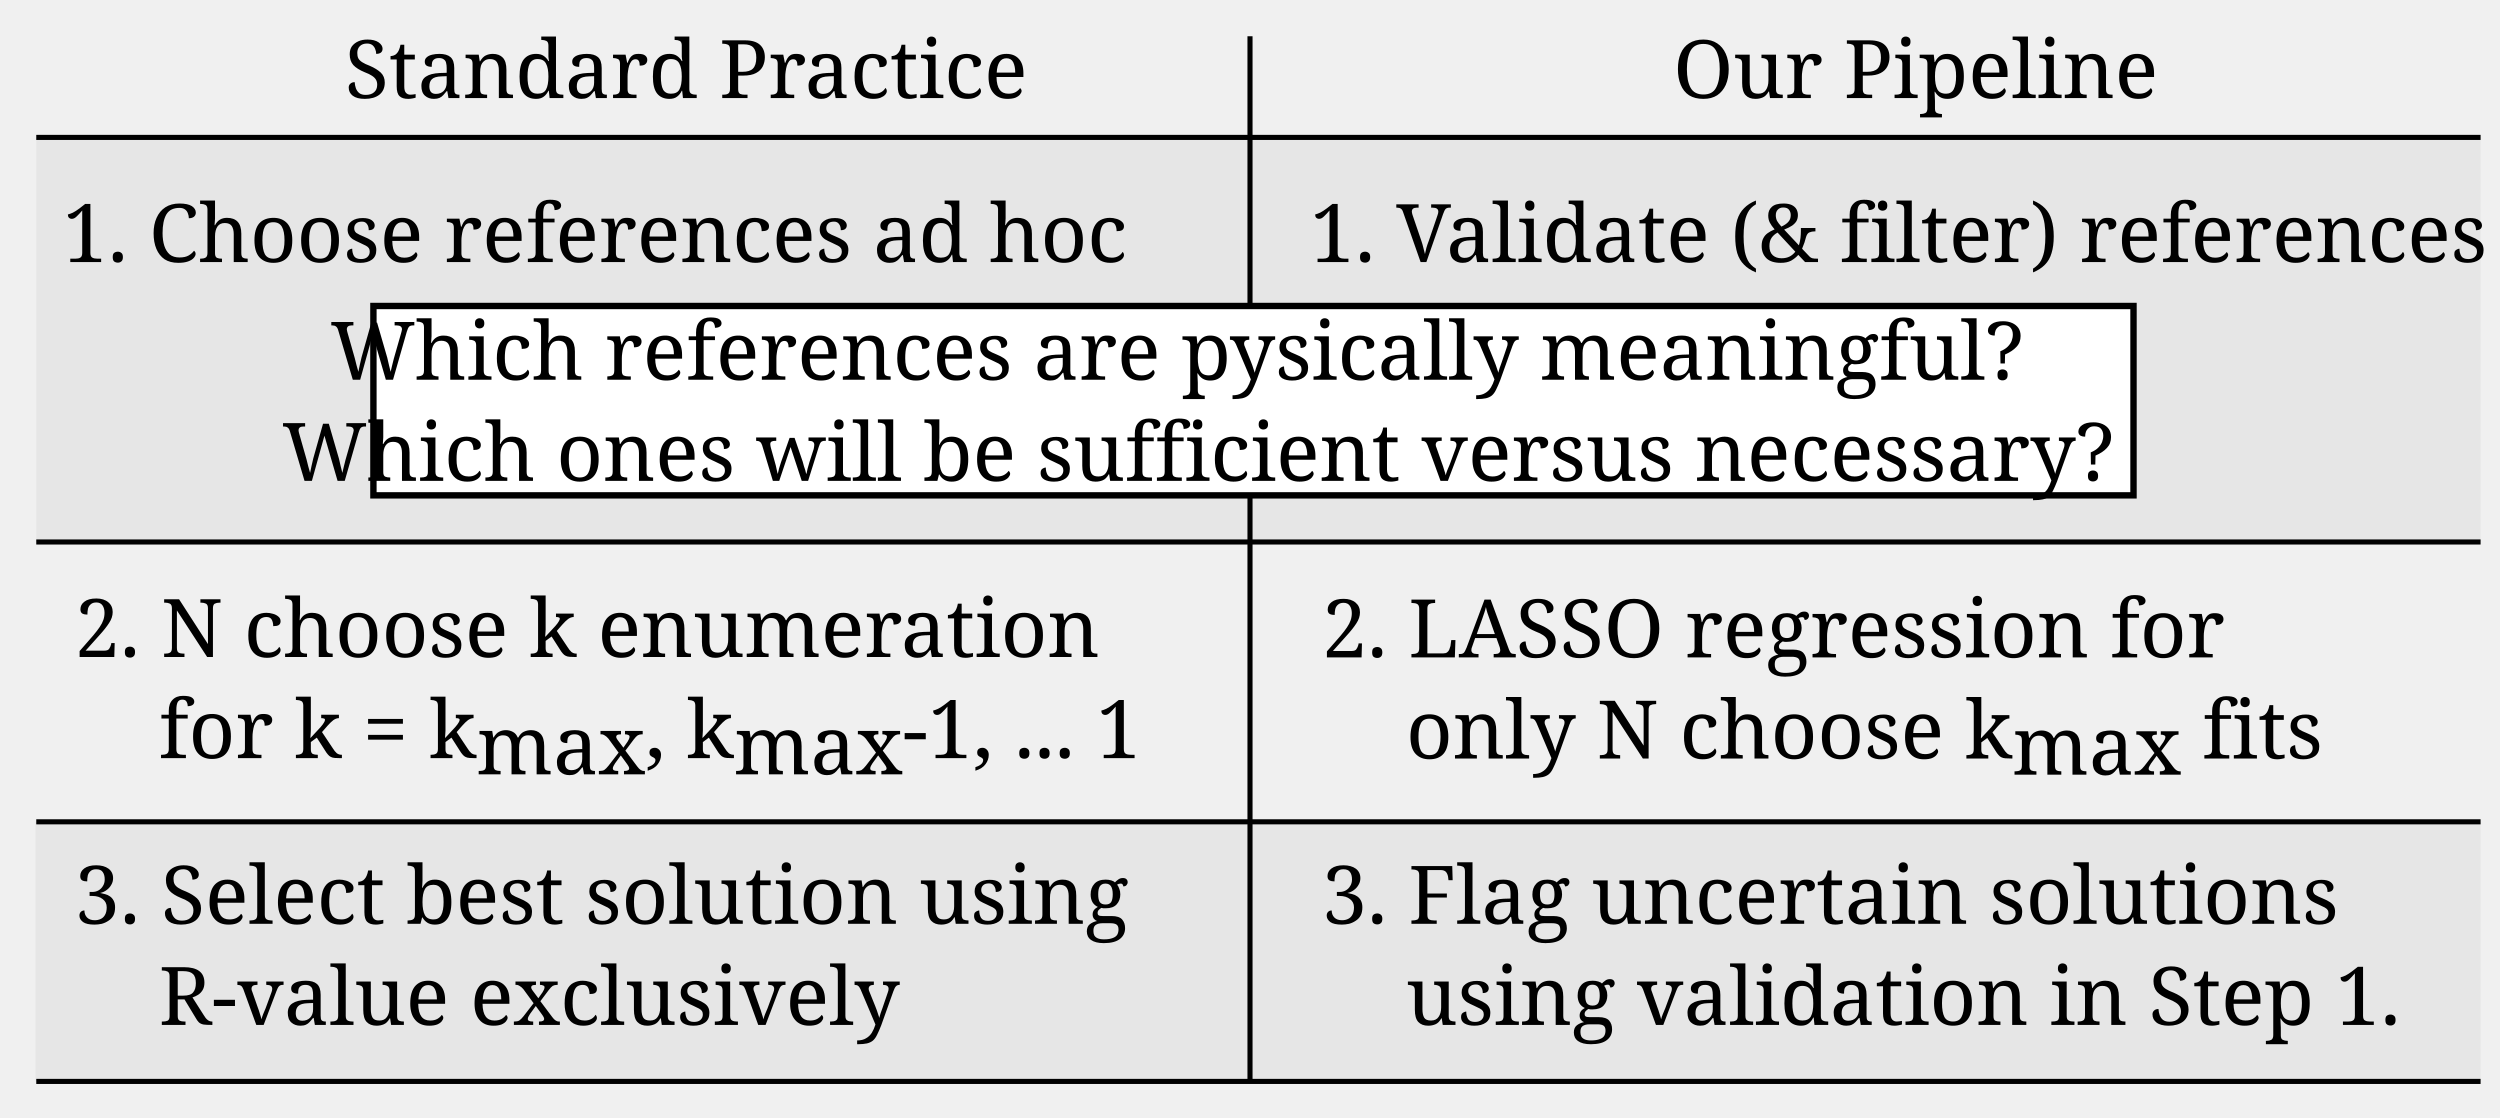
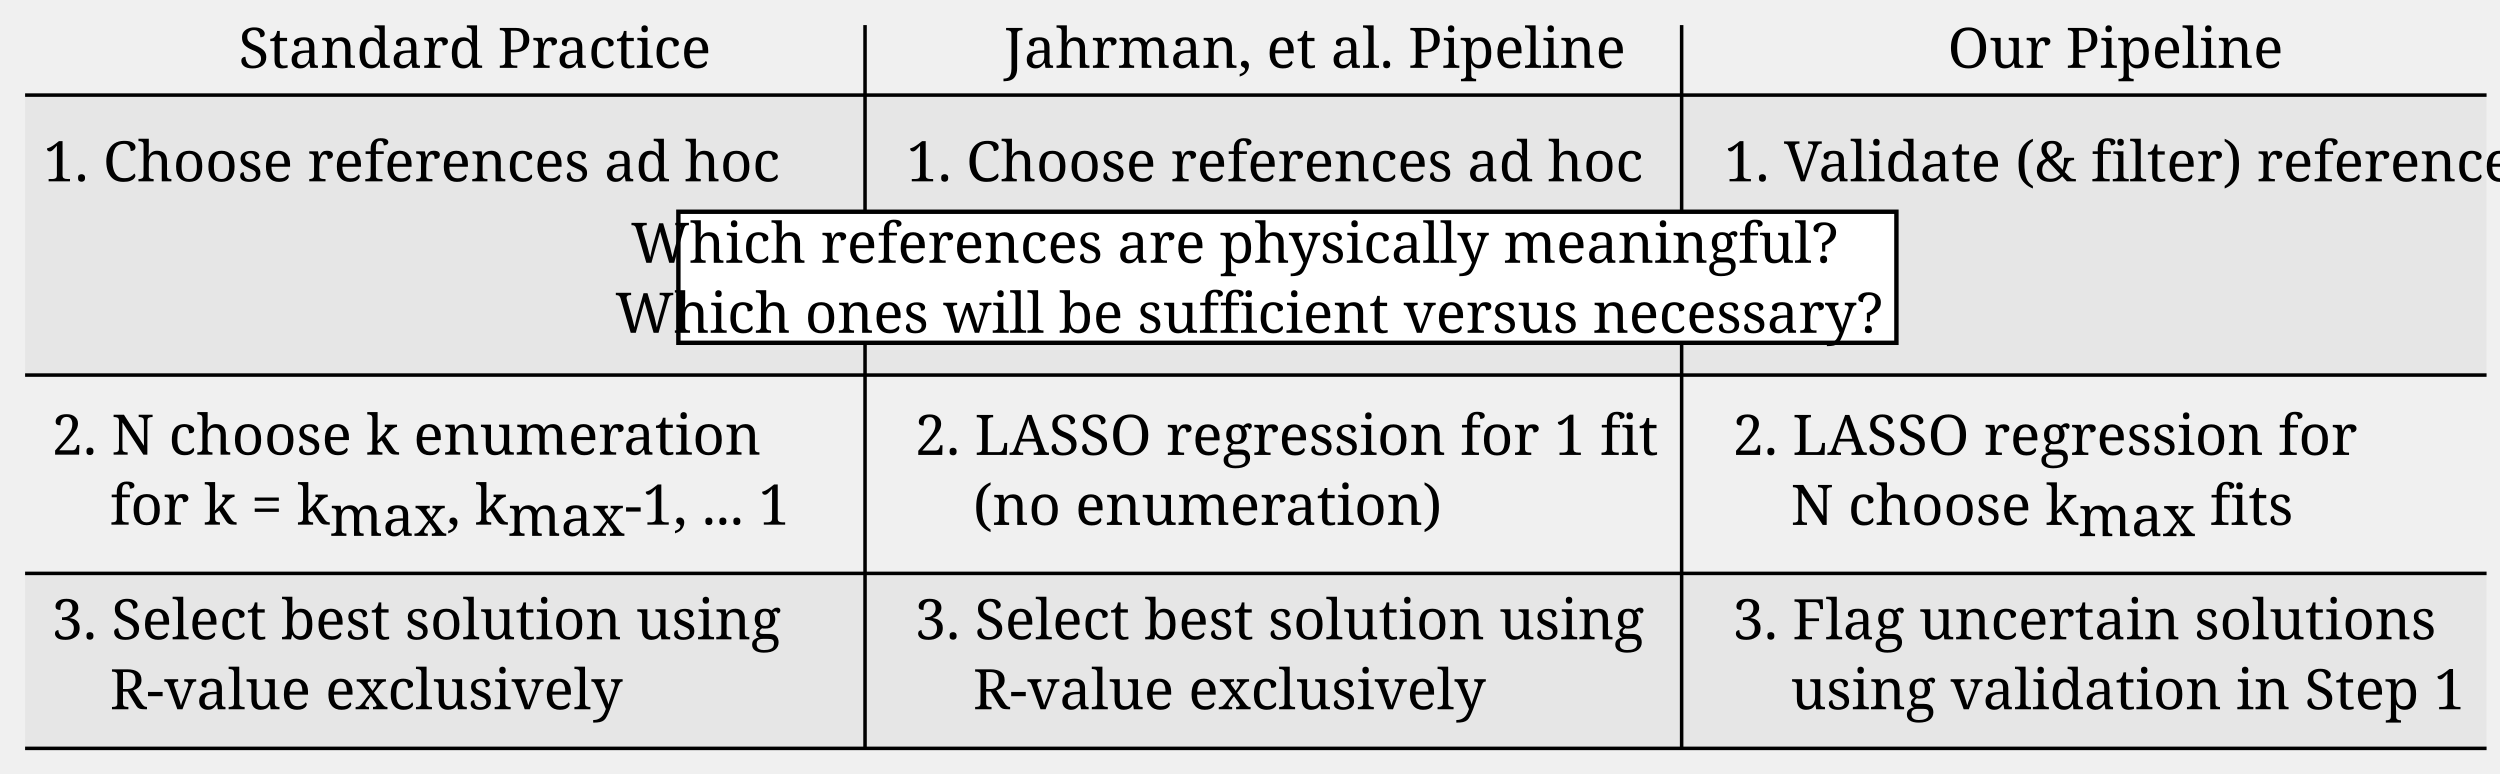
- <svg xmlns="http://www.w3.org/2000/svg" xmlns:xlink="http://www.w3.org/1999/xlink" width="196.192mm" height="87.713mm" viewBox="0 0 196.192 87.713" version="1.1" id="svg8">
+ <svg xmlns="http://www.w3.org/2000/svg" xmlns:xlink="http://www.w3.org/1999/xlink" width="283.504mm" height="87.713mm" viewBox="0 0 283.504 87.713" version="1.1" id="svg8">
  <defs id="defs2">
    <rect x="-25.108" y="91.308" width="214.577" height="42.598" id="rect1068" />
    <linearGradient id="linearGradient1077-7-4">
      <stop style="stop-color:#ffffff;stop-opacity:1" offset="0" id="stop1073" />
      <stop style="stop-color:#252525;stop-opacity:1" offset="1" id="stop1075" />
    </linearGradient>
    <radialGradient xlink:href="#linearGradient1077-7-4" id="radialGradient1039-5" cx="81.161" cy="64.589" fx="81.161" fy="64.589" r="4.711" gradientUnits="userSpaceOnUse" gradientTransform="matrix(-1.123257,-5.7560003e-7,-9.1655428e-7,-1.123257,152.4883,271.8467)" />
  </defs>
  <g id="layer1" transform="translate(-2.445833,-5.091666)">
-     <rect style="fill:#e6e6e6;fill-opacity:1;fill-rule:evenodd;stroke:none;stroke-width:0.379;stroke-linecap:butt;stroke-linejoin:miter;stroke-miterlimit:4;stroke-dasharray:none;stroke-dashoffset:45.354;stroke-opacity:1;paint-order:markers fill stroke" id="rect1044" width="191.889" height="20.373" x="5.226" y="69.585" ry="0" rx="0" />
-     <rect style="fill:#e6e6e6;fill-opacity:1;fill-rule:evenodd;stroke:none;stroke-width:0.483;stroke-linecap:butt;stroke-linejoin:miter;stroke-miterlimit:4;stroke-dasharray:none;stroke-dashoffset:45.354;stroke-opacity:1;paint-order:markers fill stroke" id="rect1915" width="191.823" height="31.75" x="5.292" y="15.875" ry="0" rx="0" />
+     <rect style="fill:#e6e6e6;fill-opacity:1;fill-rule:evenodd;stroke:none;stroke-width:0.379;stroke-linecap:butt;stroke-linejoin:miter;stroke-miterlimit:4;stroke-dasharray:none;stroke-dashoffset:45.354;stroke-opacity:1;paint-order:markers fill stroke" id="rect1044" width="279.135" height="19.844" x="5.292" y="70.115" ry="0" rx="0" />
+     <rect style="fill:#e6e6e6;fill-opacity:1;fill-rule:evenodd;stroke:none;stroke-width:0.483;stroke-linecap:butt;stroke-linejoin:miter;stroke-miterlimit:4;stroke-dasharray:none;stroke-dashoffset:45.354;stroke-opacity:1;paint-order:markers fill stroke" id="rect1915" width="279.135" height="31.75" x="5.292" y="15.875" ry="0" rx="0" />
    <text xml:space="preserve" style="font-style:normal;font-variant:normal;font-weight:normal;font-stretch:normal;font-size:6.35px;line-height:1.25;font-family:Cambria;-inkscape-font-specification:Cambria;fill:#000000;stroke:none;stroke-width:0.265" x="29.516" y="12.788" id="text835">
      <tspan id="tspan833" x="29.516" y="12.788" style="font-style:normal;font-variant:normal;font-weight:normal;font-stretch:normal;font-size:6.35px;font-family:Cambria;-inkscape-font-specification:Cambria;font-variant-ligatures:normal;font-variant-caps:normal;font-variant-numeric:normal;font-variant-east-asian:normal;fill:#000000;stroke:none;stroke-width:0.265">Standard Practice</tspan>
    </text>
-     <text xml:space="preserve" style="font-style:normal;font-variant:normal;font-weight:normal;font-stretch:normal;font-size:6.35px;line-height:1.25;font-family:Cambria;-inkscape-font-specification:Cambria;fill:#000000;stroke-width:0.265" x="133.766" y="12.788" id="text839">
-       <tspan id="tspan837" x="133.766" y="12.788" style="font-style:normal;font-variant:normal;font-weight:normal;font-stretch:normal;font-size:6.35px;font-family:Cambria;-inkscape-font-specification:Cambria;font-variant-ligatures:normal;font-variant-caps:normal;font-variant-numeric:normal;font-variant-east-asian:normal;fill:#000000;stroke-width:0.265">Our Pipeline</tspan>
+     <text xml:space="preserve" style="font-style:normal;font-variant:normal;font-weight:normal;font-stretch:normal;font-size:6.35px;line-height:1.25;font-family:Cambria;-inkscape-font-specification:Cambria;fill:#000000;stroke-width:0.265" x="116.304" y="12.788" id="text839">
+       <tspan id="tspan837" x="116.304" y="12.788" style="font-style:normal;font-variant:normal;font-weight:normal;font-stretch:normal;font-size:6.35px;font-family:Cambria;-inkscape-font-specification:Cambria;font-variant-ligatures:normal;font-variant-caps:normal;font-variant-numeric:normal;font-variant-east-asian:normal;fill:#000000;stroke-width:0.265">Jahrman, et al. Pipeline</tspan>
    </text>
    <text xml:space="preserve" style="font-style:normal;font-variant:normal;font-weight:normal;font-stretch:normal;font-size:6.35px;line-height:1.25;font-family:Cambria;-inkscape-font-specification:Cambria;stroke-width:0.265" x="7.35" y="25.655" id="text843">
      <tspan id="tspan841" x="7.35" y="25.655" style="font-style:normal;font-variant:normal;font-weight:normal;font-stretch:normal;font-size:6.35px;font-family:Cambria;-inkscape-font-specification:Cambria;stroke-width:0.265">1. Choose references <tspan style="font-style:normal;font-variant:normal;font-weight:normal;font-stretch:normal;font-size:6.35px;font-family:Cambria;-inkscape-font-specification:Cambria;font-variant-ligatures:normal;font-variant-caps:normal;font-variant-numeric:normal;font-variant-east-asian:normal" id="tspan845">ad hoc</tspan>
      </tspan>
    </text>
    <text xml:space="preserve" style="font-style:normal;font-variant:normal;font-weight:normal;font-stretch:normal;font-size:6.35px;line-height:1.25;font-family:Cambria;-inkscape-font-specification:Cambria;stroke-width:0.265" x="105.234" y="25.655" id="text849">
-       <tspan x="105.234" y="25.655" style="font-style:normal;font-variant:normal;font-weight:normal;font-stretch:normal;font-size:6.35px;font-family:Cambria;-inkscape-font-specification:Cambria;stroke-width:0.265" id="tspan851">1. Validate (&amp; filter) references</tspan>
+       <tspan x="105.234" y="25.655" style="font-style:normal;font-variant:normal;font-weight:normal;font-stretch:normal;font-size:6.35px;font-family:Cambria;-inkscape-font-specification:Cambria;stroke-width:0.265" id="tspan851">1. Choose references ad hoc</tspan>
    </text>
    <text xml:space="preserve" style="font-style:normal;font-variant:normal;font-weight:normal;font-stretch:normal;font-size:6.35px;line-height:1.25;font-family:Cambria;-inkscape-font-specification:Cambria;stroke-width:0.265" x="8.304" y="56.65" id="text879">
      <tspan x="8.304" y="56.65" style="font-style:normal;font-variant:normal;font-weight:normal;font-stretch:normal;font-size:6.35px;font-family:Cambria;-inkscape-font-specification:Cambria;stroke-width:0.265" id="tspan1816">2. N choose k enumeration </tspan>
      <tspan x="8.304" y="64.588" style="font-style:normal;font-variant:normal;font-weight:normal;font-stretch:normal;font-size:6.35px;font-family:Cambria;-inkscape-font-specification:Cambria;stroke-width:0.265" id="tspan887">    for k = k<tspan style="font-style:normal;font-variant:normal;font-weight:normal;font-stretch:normal;font-size:6.35px;font-family:Cambria;-inkscape-font-specification:Cambria;baseline-shift:sub" id="tspan1828">max</tspan>, k<tspan style="font-style:normal;font-variant:normal;font-weight:normal;font-stretch:normal;font-size:6.35px;font-family:Cambria;-inkscape-font-specification:Cambria;baseline-shift:sub" id="tspan1830">max</tspan>-1, ... 1    </tspan>
    </text>
    <text xml:space="preserve" style="font-style:normal;font-variant:normal;font-weight:normal;font-stretch:normal;font-size:6.35px;line-height:1.25;font-family:Cambria;-inkscape-font-specification:Cambria;stroke-width:0.265" x="106.187" y="56.678" id="text891">
-       <tspan x="106.187" y="56.678" style="font-style:normal;font-variant:normal;font-weight:normal;font-stretch:normal;font-size:6.35px;font-family:Cambria;-inkscape-font-specification:Cambria;stroke-width:0.265" id="tspan897">2. LASSO regression for</tspan>
-       <tspan x="106.187" y="64.616" style="font-style:normal;font-variant:normal;font-weight:normal;font-stretch:normal;font-size:6.35px;font-family:Cambria;-inkscape-font-specification:Cambria;stroke-width:0.265" id="tspan895">    only N choose k<tspan style="font-style:normal;font-variant:normal;font-weight:normal;font-stretch:normal;font-size:6.35px;font-family:Cambria;-inkscape-font-specification:Cambria;baseline-shift:sub" id="tspan1826">max </tspan>fits</tspan>
+       <tspan x="106.187" y="56.678" style="font-style:normal;font-variant:normal;font-weight:normal;font-stretch:normal;font-size:6.35px;font-family:Cambria;-inkscape-font-specification:Cambria;stroke-width:0.265" id="tspan895">2. LASSO regression for 1 fit</tspan>
+       <tspan x="106.187" y="64.616" style="font-style:normal;font-variant:normal;font-weight:normal;font-stretch:normal;font-size:6.35px;font-family:Cambria;-inkscape-font-specification:Cambria;stroke-width:0.265" id="tspan940">    (no enumeration)</tspan>
      <tspan x="106.187" y="72.553" style="font-style:normal;font-variant:normal;font-weight:normal;font-stretch:normal;font-size:6.35px;font-family:Cambria;-inkscape-font-specification:Cambria;stroke-width:0.265" id="tspan893" />
    </text>
    <text xml:space="preserve" style="font-style:normal;font-variant:normal;font-weight:normal;font-stretch:normal;font-size:6.35px;line-height:1.25;font-family:Cambria;-inkscape-font-specification:Cambria;stroke-width:0.265" x="8.304" y="77.587" id="text909">
      <tspan x="8.304" y="77.587" style="font-style:normal;font-variant:normal;font-weight:normal;font-stretch:normal;font-size:6.35px;font-family:Cambria;-inkscape-font-specification:Cambria;stroke-width:0.265" id="tspan1078">3. Select best solution using</tspan>
      <tspan x="8.304" y="85.524" style="font-style:normal;font-variant:normal;font-weight:normal;font-stretch:normal;font-size:6.35px;font-family:Cambria;-inkscape-font-specification:Cambria;stroke-width:0.265" id="tspan1087">    R-value exclusively</tspan>
    </text>
    <text xml:space="preserve" style="font-style:normal;font-variant:normal;font-weight:normal;font-stretch:normal;font-size:6.35px;line-height:1.25;font-family:Cambria;-inkscape-font-specification:Cambria;stroke-width:0.265" x="106.187" y="77.587" id="text921">
-       <tspan id="tspan919" x="106.187" y="77.587" style="font-style:normal;font-variant:normal;font-weight:normal;font-stretch:normal;font-size:6.35px;font-family:Cambria;-inkscape-font-specification:Cambria;stroke-width:0.265">3. Flag uncertain solutions</tspan>
-       <tspan x="106.187" y="85.524" style="font-style:normal;font-variant:normal;font-weight:normal;font-stretch:normal;font-size:6.35px;font-family:Cambria;-inkscape-font-specification:Cambria;stroke-width:0.265" id="tspan925">    using validation in Step 1.</tspan>
+       <tspan x="106.187" y="77.587" style="font-style:normal;font-variant:normal;font-weight:normal;font-stretch:normal;font-size:6.35px;font-family:Cambria;-inkscape-font-specification:Cambria;stroke-width:0.265" id="tspan925">3. Select best solution using</tspan>
+       <tspan x="106.187" y="85.524" style="font-style:normal;font-variant:normal;font-weight:normal;font-stretch:normal;font-size:6.35px;font-family:Cambria;-inkscape-font-specification:Cambria;stroke-width:0.265" id="tspan944">    R-value exclusively</tspan>
    </text>
-     <path style="fill:#000000;stroke:#000000;stroke-width:0.4;stroke-linecap:butt;stroke-linejoin:miter;stroke-miterlimit:4;stroke-dasharray:none;stroke-opacity:1" d="M 5.292,15.875 H 197.115" id="path929" />
-     <path style="fill:none;stroke:#000000;stroke-width:0.4;stroke-linecap:butt;stroke-linejoin:miter;stroke-miterlimit:4;stroke-dasharray:none;stroke-opacity:1" d="M 5.292,47.625 H 197.115" id="path931" />
-     <path style="fill:none;stroke:#000000;stroke-width:0.4;stroke-linecap:butt;stroke-linejoin:miter;stroke-miterlimit:4;stroke-dasharray:none;stroke-opacity:1" d="M 5.292,69.585 H 197.115" id="path933" />
-     <path style="fill:none;stroke:#000000;stroke-width:0.4;stroke-linecap:butt;stroke-linejoin:miter;stroke-miterlimit:4;stroke-dasharray:none;stroke-opacity:1" d="M 5.292,89.958 H 197.115" id="path935" />
+     <path style="fill:#000000;stroke:#000000;stroke-width:0.4;stroke-linecap:butt;stroke-linejoin:miter;stroke-miterlimit:4;stroke-dasharray:none;stroke-opacity:1" d="m 5.292,15.875 279.135,0" id="path929" />
+     <path style="fill:none;stroke:#000000;stroke-width:0.4;stroke-linecap:butt;stroke-linejoin:miter;stroke-miterlimit:4;stroke-dasharray:none;stroke-opacity:1" d="m 5.292,47.625 279.135,0" id="path931" />
+     <path style="fill:none;stroke:#000000;stroke-width:0.4;stroke-linecap:butt;stroke-linejoin:miter;stroke-miterlimit:4;stroke-dasharray:none;stroke-opacity:1" d="m 5.292,70.115 279.135,0" id="path933" />
+     <path style="fill:none;stroke:#000000;stroke-width:0.4;stroke-linecap:butt;stroke-linejoin:miter;stroke-miterlimit:4;stroke-dasharray:none;stroke-opacity:1" d="m 5.292,89.958 279.135,0" id="path935" />
    <text xml:space="preserve" id="text1066" style="font-size:5.644px;line-height:1.25;font-family:sans-serif;white-space:pre;shape-inside:url(#rect1068);" />
    <path style="fill:#000000;stroke:#000000;stroke-width:0.4;stroke-linecap:butt;stroke-linejoin:miter;stroke-miterlimit:4;stroke-dasharray:none;stroke-opacity:1" d="M 100.542,7.937 V 89.958" id="path1066" />
-     <rect style="fill:#ffffff;fill-opacity:1;fill-rule:evenodd;stroke:#000000;stroke-width:0.5;stroke-linecap:butt;stroke-linejoin:miter;stroke-miterlimit:4;stroke-dasharray:none;stroke-dashoffset:45.354;paint-order:markers fill stroke" id="rect1781" width="138.127" height="14.862" x="31.75" y="29.104" ry="0" />
-     <text xml:space="preserve" style="font-style:normal;font-variant:normal;font-weight:normal;font-stretch:normal;font-size:6.35px;line-height:1.25;font-family:Cambria;-inkscape-font-specification:Cambria;text-align:center;text-anchor:middle;fill:#000000;stroke:none;stroke-width:0.265" x="100.603" y="34.892" id="text855">
-       <tspan id="tspan853" x="100.603" y="34.892" style="font-style:normal;font-variant:normal;font-weight:normal;font-stretch:normal;font-size:6.35px;font-family:Cambria;-inkscape-font-specification:Cambria;text-align:center;text-anchor:middle;fill:#000000;stroke:none;stroke-width:0.265">Which references are pysically meaningful?</tspan>
-       <tspan x="100.603" y="42.829" style="font-style:normal;font-variant:normal;font-weight:normal;font-stretch:normal;font-size:6.35px;font-family:Cambria;-inkscape-font-specification:Cambria;text-align:center;text-anchor:middle;fill:#000000;stroke:none;stroke-width:0.265" id="tspan859">Which ones will be sufficient versus necessary?</tspan>
+     <path style="fill:#000000;stroke:#000000;stroke-width:0.4;stroke-linecap:butt;stroke-linejoin:miter;stroke-miterlimit:4;stroke-dasharray:none;stroke-opacity:1" d="M 193.146,7.937 V 89.958" id="path936" />
+     <rect style="fill:#ffffff;fill-opacity:1;fill-rule:evenodd;stroke:#000000;stroke-width:0.5;stroke-linecap:butt;stroke-linejoin:miter;stroke-miterlimit:4;stroke-dasharray:none;stroke-dashoffset:45.354;paint-order:markers fill stroke" id="rect1781" width="138.127" height="14.862" x="79.375" y="29.104" ry="0" />
+     <text xml:space="preserve" style="font-style:normal;font-variant:normal;font-weight:normal;font-stretch:normal;font-size:6.35px;line-height:1.25;font-family:Cambria;-inkscape-font-specification:Cambria;text-align:center;text-anchor:middle;fill:#000000;stroke:none;stroke-width:0.265" x="148.228" y="34.892" id="text855">
+       <tspan id="tspan853" x="148.228" y="34.892" style="font-style:normal;font-variant:normal;font-weight:normal;font-stretch:normal;font-size:6.35px;font-family:Cambria;-inkscape-font-specification:Cambria;text-align:center;text-anchor:middle;fill:#000000;stroke:none;stroke-width:0.265">Which references are physically meaningful?</tspan>
+       <tspan x="148.228" y="42.829" style="font-style:normal;font-variant:normal;font-weight:normal;font-stretch:normal;font-size:6.35px;font-family:Cambria;-inkscape-font-specification:Cambria;text-align:center;text-anchor:middle;fill:#000000;stroke:none;stroke-width:0.265" id="tspan859">Which ones will be sufficient versus necessary?</tspan>
+     </text>
+     <text xml:space="preserve" style="font-style:normal;font-variant:normal;font-weight:normal;font-stretch:normal;font-size:6.35px;line-height:1.25;font-family:Cambria;-inkscape-font-specification:Cambria;fill:#000000;stroke-width:0.265" x="223.328" y="12.789" id="text912">
+       <tspan id="tspan910" x="223.328" y="12.789" style="font-style:normal;font-variant:normal;font-weight:normal;font-stretch:normal;font-size:6.35px;font-family:Cambria;-inkscape-font-specification:Cambria;font-variant-ligatures:normal;font-variant-caps:normal;font-variant-numeric:normal;font-variant-east-asian:normal;fill:#000000;stroke-width:0.265">Our Pipeline</tspan>
+     </text>
+     <text xml:space="preserve" style="font-style:normal;font-variant:normal;font-weight:normal;font-stretch:normal;font-size:6.35px;line-height:1.25;font-family:Cambria;-inkscape-font-specification:Cambria;stroke-width:0.265" x="197.97" y="25.655" id="text916">
+       <tspan x="197.97" y="25.655" style="font-style:normal;font-variant:normal;font-weight:normal;font-stretch:normal;font-size:6.35px;font-family:Cambria;-inkscape-font-specification:Cambria;stroke-width:0.265" id="tspan914">1. Validate (&amp; filter) references</tspan>
+     </text>
+     <text xml:space="preserve" style="font-style:normal;font-variant:normal;font-weight:normal;font-stretch:normal;font-size:6.35px;line-height:1.25;font-family:Cambria;-inkscape-font-specification:Cambria;stroke-width:0.265" x="198.924" y="56.678" id="text926">
+       <tspan x="198.924" y="56.678" style="font-style:normal;font-variant:normal;font-weight:normal;font-stretch:normal;font-size:6.35px;font-family:Cambria;-inkscape-font-specification:Cambria;stroke-width:0.265" id="tspan918">2. LASSO regression for</tspan>
+       <tspan x="198.924" y="64.616" style="font-style:normal;font-variant:normal;font-weight:normal;font-stretch:normal;font-size:6.35px;font-family:Cambria;-inkscape-font-specification:Cambria;stroke-width:0.265" id="tspan922">    N choose k<tspan style="font-style:normal;font-variant:normal;font-weight:normal;font-stretch:normal;font-size:6.35px;font-family:Cambria;-inkscape-font-specification:Cambria;baseline-shift:sub" id="tspan920">max </tspan>fits</tspan>
+       <tspan x="198.924" y="72.553" style="font-style:normal;font-variant:normal;font-weight:normal;font-stretch:normal;font-size:6.35px;font-family:Cambria;-inkscape-font-specification:Cambria;stroke-width:0.265" id="tspan924" />
+     </text>
+     <text xml:space="preserve" style="font-style:normal;font-variant:normal;font-weight:normal;font-stretch:normal;font-size:6.35px;line-height:1.25;font-family:Cambria;-inkscape-font-specification:Cambria;stroke-width:0.265" x="198.923" y="77.587" id="text932">
+       <tspan id="tspan928" x="198.923" y="77.587" style="font-style:normal;font-variant:normal;font-weight:normal;font-stretch:normal;font-size:6.35px;font-family:Cambria;-inkscape-font-specification:Cambria;stroke-width:0.265">3. Flag uncertain solutions</tspan>
+       <tspan x="198.923" y="85.524" style="font-style:normal;font-variant:normal;font-weight:normal;font-stretch:normal;font-size:6.35px;font-family:Cambria;-inkscape-font-specification:Cambria;stroke-width:0.265" id="tspan930">    using validation in Step 1</tspan>
    </text>
  </g>
</svg>
